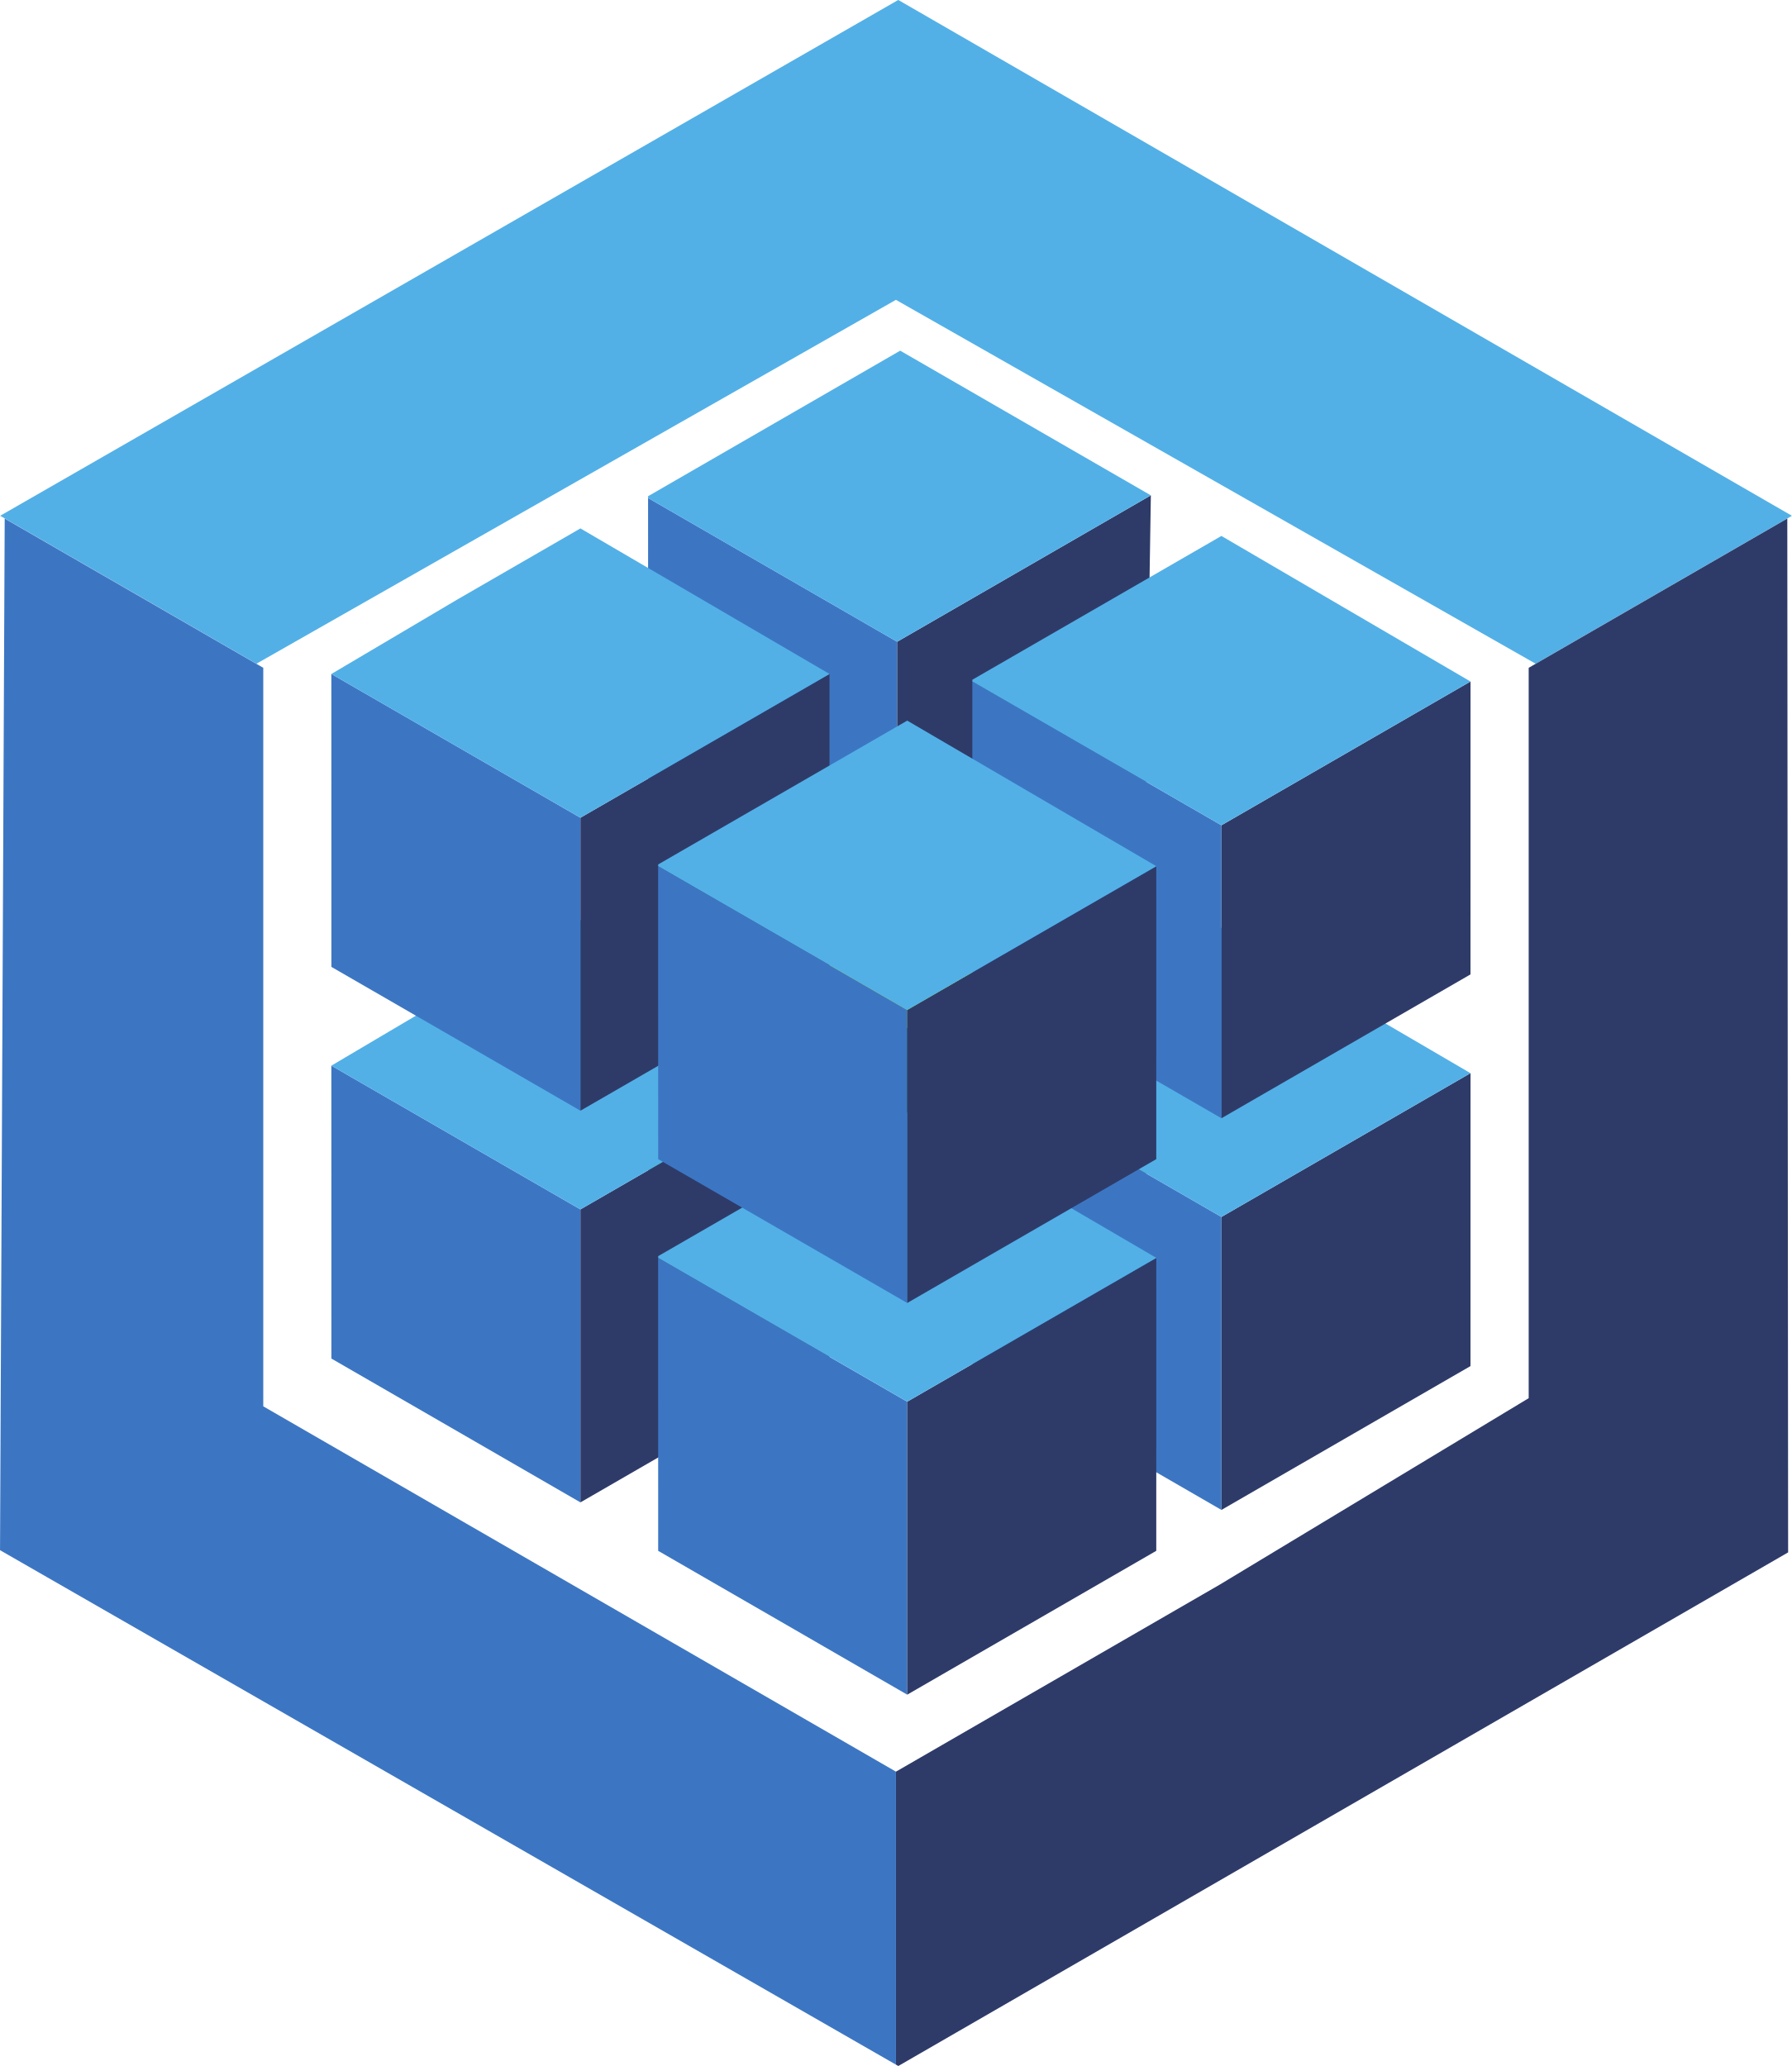
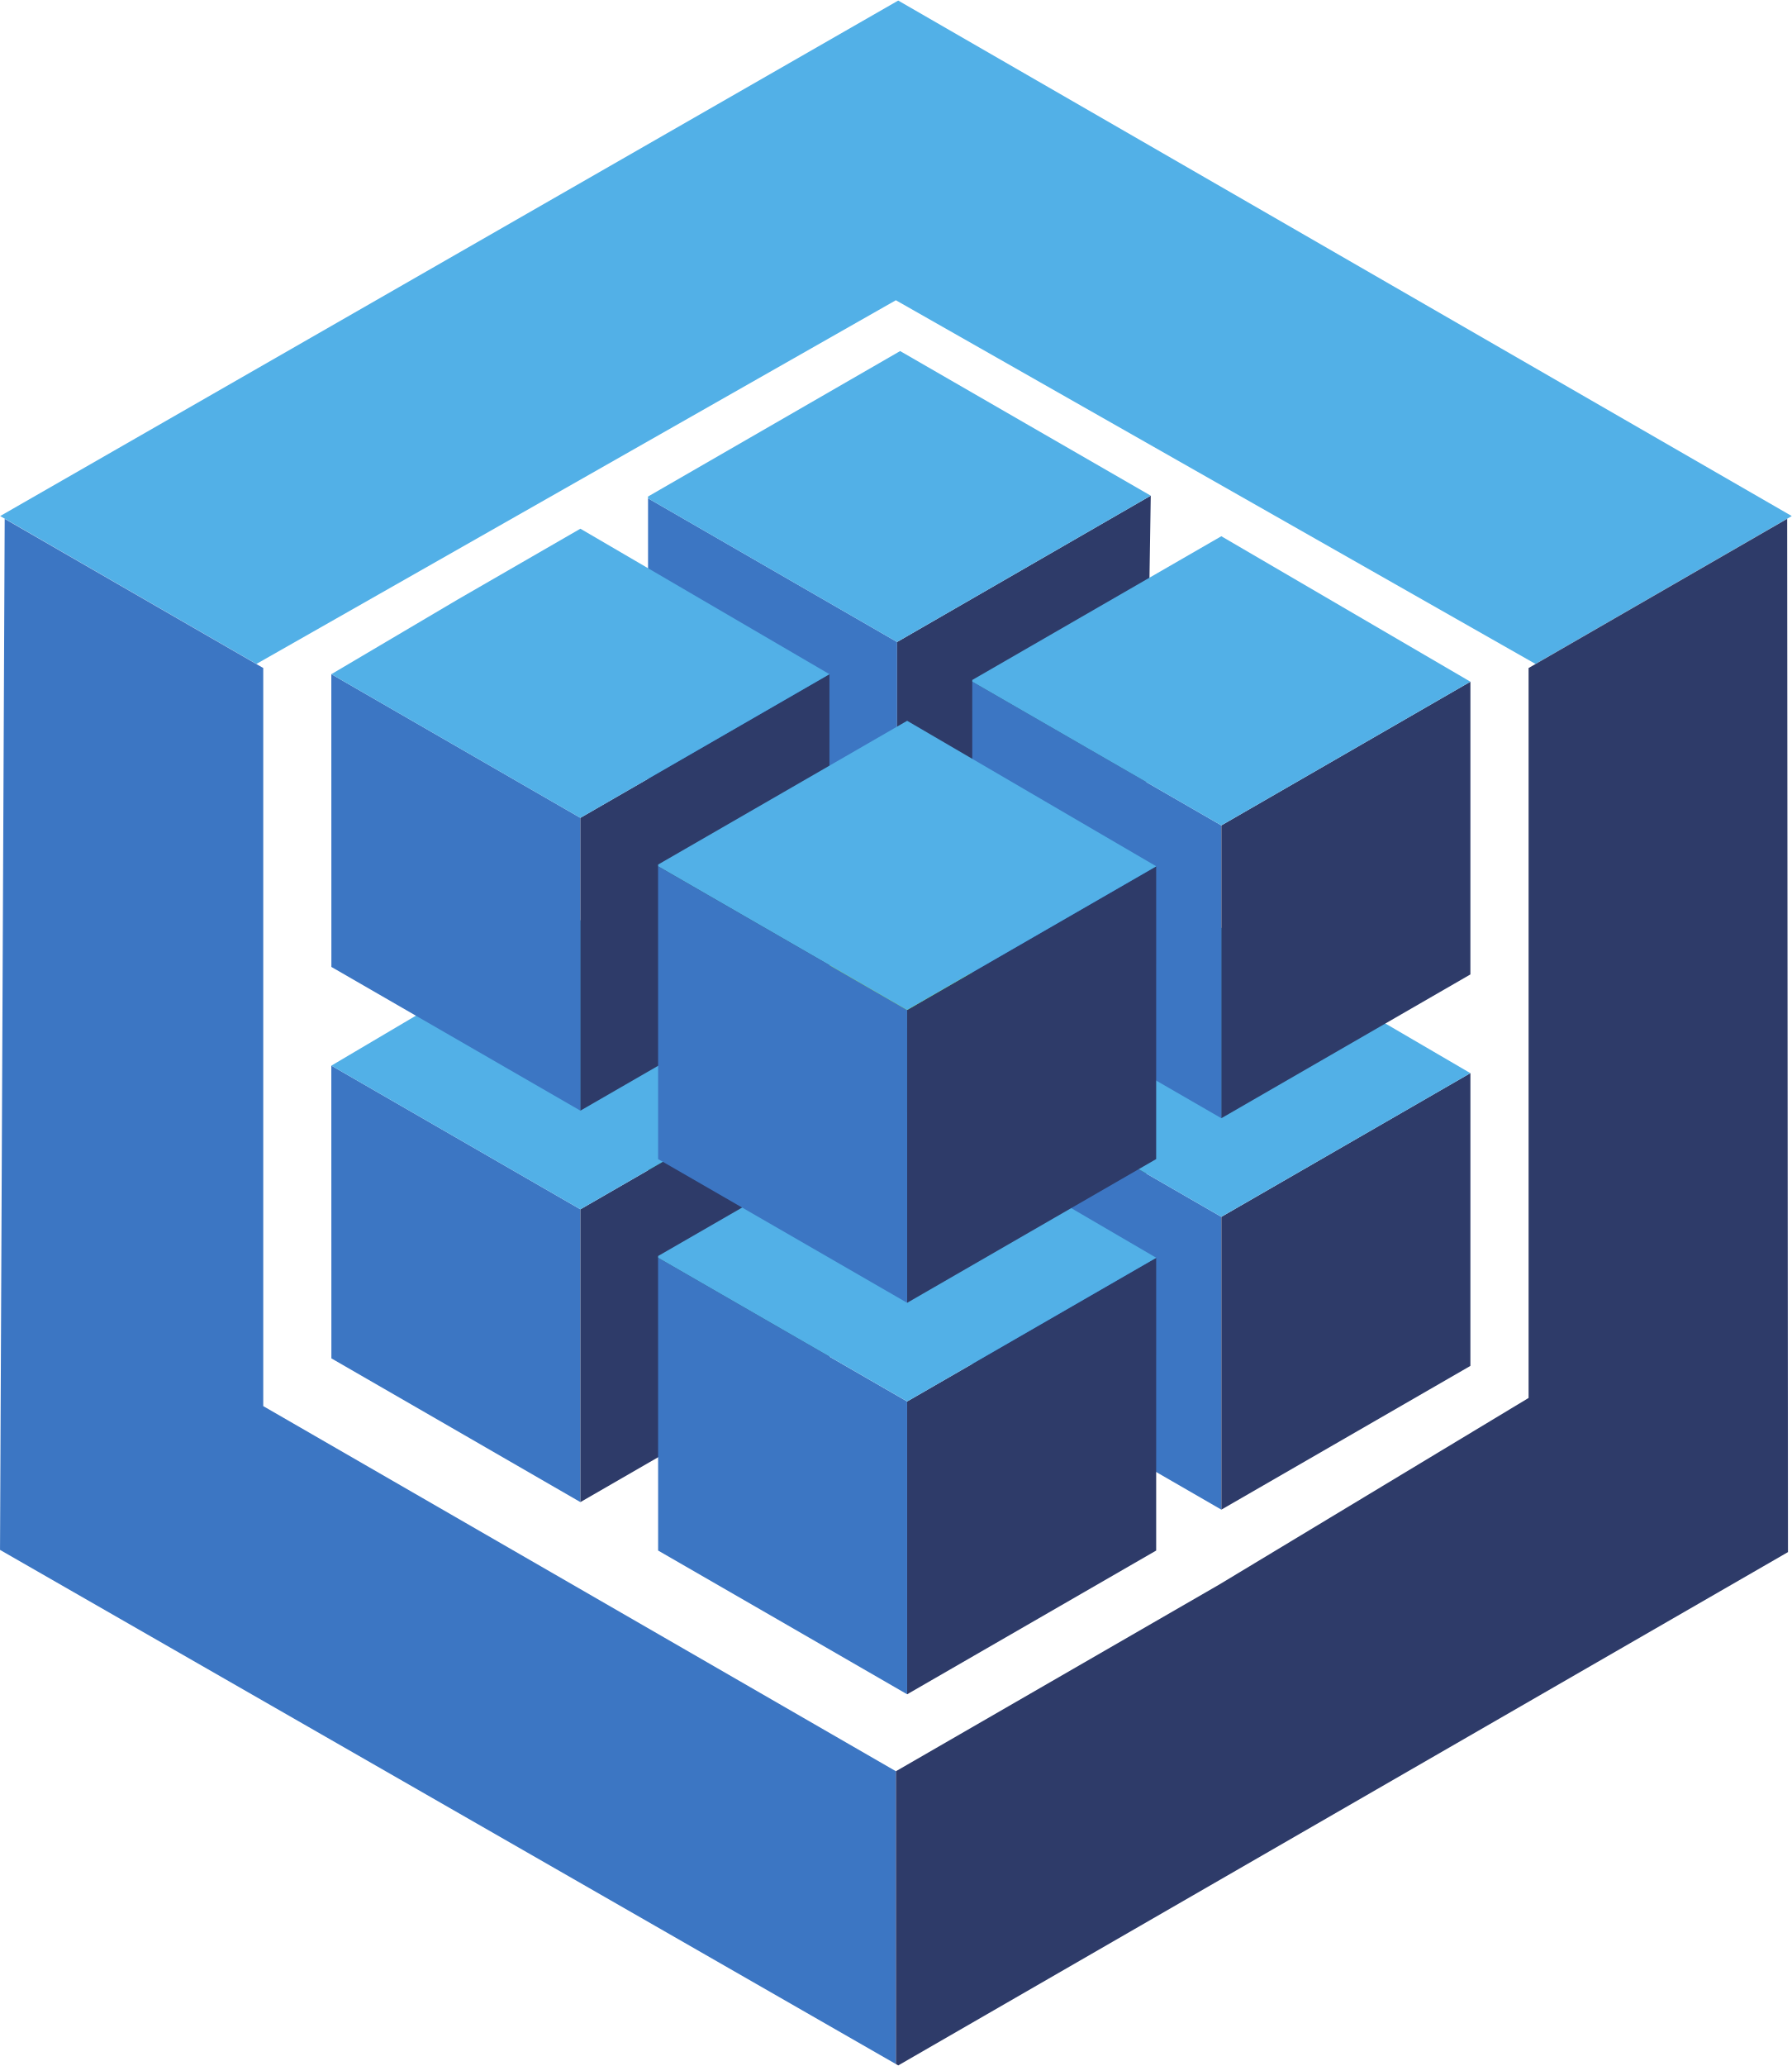
- <svg xmlns="http://www.w3.org/2000/svg" version="1.1" viewBox="0 0 90.688 104.58">
-   <g transform="matrix(.035278 0 0 -.035278 0 104.58)" fill-rule="evenodd">
-     <path d="m1285.3 2534.2 917.7-522.1 367.64 212.27-1282 740.14-1288.4-740.14 367.64-212.27 917.37 522.1" fill="#52b0e7" />
-     <path d="m6.707 2220.4 370.97-214.16v-1059.7l907.66-524.19v-420.43l-1285.3 738.21 6.707 1480.3" fill="#3c76c3" />
-     <path d="m929.73 1687.8 357.32-206.29v-420.38l-185.3 107.08-171.95 99.28-0.067 420.31" fill="#2e9d4d" />
-     <path d="m1651 1691.7-363.93-210.09v-420.4l357.25 206.4 6.68 424.09" fill="#256f44" />
-     <path d="m2564 2220.4-370.97-214.16v-1048l-443.79-267.87-463.87-268v-420.43l3.34-1.93 1276.5 736.94-1.18 1483.5" fill="#2e3b69" />
-     <path d="m1287 1481.6-357.32 206.29v2.52l357.32 206.32 4.41 2.55 180.86-104.44 178.66-103.13-363.93-210.11" fill="#9fd62b" />
-     <path d="m475.34 1435.4 357.32-206.3v-420.38l-185.3 107.09-171.95 99.279-0.066 420.31" fill="#3c76c3" />
-     <path d="m1190 1435.4-357.32-206.3v-420.38l357.28 206.39 0.04 420.29" fill="#2e3b69" />
-     <path d="m832.66 1229.1-357.29 206.27 180.86 106.95 176.44 101.91 357.34-208.86-357.34-206.27" fill="#52b0e7" />
-     <path d="m1394.9 1424.6 357.32-206.3v-420.38l-185.3 107.09-171.95 99.268-0.07 420.32" fill="#3c76c3" />
-     <path d="m2109.6 1424.6-357.32-206.3v-420.38l357.27 206.38 0.05 420.3" fill="#2e3b69" />
-     <path d="m1752.2 1218.3-357.3 206.28v2.52l180.86 104.43 176.44 101.9 357.34-208.85-357.34-206.28" fill="#52b0e7" />
-     <path d="m944.16 1159.5 357.31-206.3v-420.37l-185.29 107.08-171.96 99.281-0.063 420.31" fill="#3c76c3" />
-     <path d="m1658.8 1159.5-357.32-206.3v-420.37l357.28 206.38 0.04 420.29" fill="#2e3b69" />
-     <path d="m1301.5 953.26-357.29 206.28v2.52l180.85 104.43 176.44 101.91 357.34-208.86-357.34-206.28" fill="#52b0e7" />
-     <path d="m929.73 2249.9 357.32-206.3v-420.38l-185.3 107.09-171.95 99.27-0.067 420.32" fill="#3c76c3" />
-     <path d="m1651 2253.7-363.93-210.09v-420.4l357.25 206.41 6.68 424.08" fill="#2e3b69" />
-     <path d="m1287 2043.6-357.32 206.3v2.52l357.32 206.32 4.41 2.54 180.86-104.43 178.66-103.14-363.93-210.11" fill="#52b0e7" />
-     <path d="m475.34 1997.4 357.32-206.29v-420.38l-185.3 107.08-171.95 99.28-0.066 420.31" fill="#3c76c3" />
-     <path d="m1190 1997.4-357.32-206.29v-420.38l357.28 206.38 0.04 420.29" fill="#2e3b69" />
-     <path d="m832.66 1791.1-357.29 206.27 180.86 106.95 176.44 101.92 357.34-208.87-357.34-206.27" fill="#52b0e7" />
-     <path d="m1394.9 1986.6 357.32-206.3v-420.38l-185.3 107.09-171.95 99.28-0.07 420.31" fill="#3c76c3" />
-     <path d="m2109.6 1986.6-357.32-206.3v-420.38l357.27 206.39 0.05 420.29" fill="#2e3b69" />
-     <path d="m1752.2 1780.3-357.3 206.28v2.52l180.86 104.43 176.44 101.91 357.34-208.86-357.34-206.28" fill="#52b0e7" />
-     <path d="m944.16 1721.5 357.31-206.29v-420.38l-185.29 107.08-171.96 99.28-0.063 420.31" fill="#3c76c3" />
-     <path d="m1658.8 1721.5-357.32-206.29v-420.38l357.28 206.39 0.04 420.28" fill="#2e3b69" />
-     <path d="m1301.5 1515.3-357.29 206.27v2.52l180.85 104.44 176.44 101.91 357.34-208.87-357.34-206.27" fill="#52b0e7" />
+ <svg xmlns="http://www.w3.org/2000/svg" width="px" height="400px" viewBox="0 0 347 400" version="1.1">
+   <g id="surface1">
+     <path style=" stroke:none;fill-rule:evenodd;fill:rgb(32.157%,69.02%,90.588%);fill-opacity:1;" d="M 173.496 58.133 L 297.367 128.547 L 346.996 99.914 L 173.949 0.109 L 0.031 99.914 L 49.656 128.547 L 173.488 58.133 " />
+     <path style=" stroke:none;fill-rule:evenodd;fill:rgb(23.529%,46.275%,76.471%);fill-opacity:1;" d="M 0.906 100.453 L 50.98 129.336 L 50.98 272.238 L 173.5 342.93 L 173.5 399.625 L 0.004 300.078 L 0.91 100.449 " />
+     <path style=" stroke:none;fill-rule:evenodd;fill:rgb(18.039%,61.569%,30.196%);fill-opacity:1;" d="M 125.5 172.277 L 173.734 200.094 L 173.734 256.785 L 148.723 242.348 L 125.508 228.957 L 125.5 172.277 " />
+     <path style=" stroke:none;fill-rule:evenodd;fill:rgb(14.51%,43.529%,26.667%);fill-opacity:1;" d="M 222.859 171.75 L 173.734 200.086 L 173.734 256.773 L 221.957 228.945 L 222.859 171.75 " />
+     <path style=" stroke:none;fill-rule:evenodd;fill:rgb(18.039%,23.137%,41.176%);fill-opacity:1;" d="M 346.102 100.453 L 296.027 129.336 L 296.027 270.66 L 236.121 306.785 L 173.504 342.93 L 173.504 399.625 L 173.957 399.887 L 346.262 300.504 L 346.105 100.445 " />
+     <path style=" stroke:none;fill-rule:evenodd;fill:rgb(62.353%,83.922%,16.863%);fill-opacity:1;" d="M 173.727 200.086 L 125.492 172.266 L 125.492 171.922 L 173.727 144.102 L 174.32 143.758 L 198.73 157.844 L 222.852 171.75 L 173.723 200.086 " />
+     <path style=" stroke:none;fill-rule:evenodd;fill:rgb(23.529%,46.275%,76.471%);fill-opacity:1;" d="M 64.164 206.316 L 112.398 234.137 L 112.398 290.824 L 87.387 276.383 L 64.176 262.996 L 64.164 206.316 " />
+     <path style=" stroke:none;fill-rule:evenodd;fill:rgb(18.039%,23.137%,41.176%);fill-opacity:1;" d="M 160.629 206.316 L 112.402 234.137 L 112.402 290.824 L 160.629 262.992 L 160.637 206.316 " />
+     <path style=" stroke:none;fill-rule:evenodd;fill:rgb(32.157%,69.02%,90.588%);fill-opacity:1;" d="M 112.398 234.137 L 64.168 206.32 L 88.578 191.895 L 112.398 178.152 L 160.633 206.32 L 112.398 234.137 " />
+     <path style=" stroke:none;fill-rule:evenodd;fill:rgb(23.529%,46.275%,76.471%);fill-opacity:1;" d="M 188.293 207.77 L 236.523 235.594 L 236.523 292.281 L 211.512 277.84 L 188.301 264.453 L 188.289 207.77 " />
+     <path style=" stroke:none;fill-rule:evenodd;fill:rgb(18.039%,23.137%,41.176%);fill-opacity:1;" d="M 284.762 207.77 L 236.531 235.594 L 236.531 292.281 L 284.758 264.453 L 284.762 207.77 " />
+     <path style=" stroke:none;fill-rule:evenodd;fill:rgb(32.157%,69.02%,90.588%);fill-opacity:1;" d="M 236.52 235.59 L 188.293 207.777 L 188.293 207.434 L 212.703 193.355 L 236.523 179.613 L 284.758 207.777 L 236.52 235.59 " />
+     <path style=" stroke:none;fill-rule:evenodd;fill:rgb(23.529%,46.275%,76.471%);fill-opacity:1;" d="M 127.445 243.52 L 175.676 271.34 L 175.676 328.031 L 150.668 313.59 L 127.453 300.203 L 127.445 243.52 " />
+     <path style=" stroke:none;fill-rule:evenodd;fill:rgb(18.039%,23.137%,41.176%);fill-opacity:1;" d="M 223.914 243.52 L 175.68 271.34 L 175.68 328.031 L 223.906 300.203 L 223.91 243.52 " />
+     <path style=" stroke:none;fill-rule:evenodd;fill:rgb(32.157%,69.02%,90.588%);fill-opacity:1;" d="M 175.68 271.332 L 127.453 243.52 L 127.453 243.176 L 151.867 229.098 L 175.68 215.355 L 223.918 243.52 L 175.68 271.34 " />
+     <path style=" stroke:none;fill-rule:evenodd;fill:rgb(23.529%,46.275%,76.471%);fill-opacity:1;" d="M 125.5 96.477 L 173.734 124.297 L 173.734 180.984 L 148.723 166.543 L 125.508 153.156 L 125.5 96.477 " />
+     <path style=" stroke:none;fill-rule:evenodd;fill:rgb(18.039%,23.137%,41.176%);fill-opacity:1;" d="M 222.859 95.965 L 173.734 124.297 L 173.734 180.984 L 221.957 153.152 L 222.859 95.965 " />
+     <path style=" stroke:none;fill-rule:evenodd;fill:rgb(32.157%,69.02%,90.588%);fill-opacity:1;" d="M 173.727 124.297 L 125.492 96.477 L 125.492 96.137 L 173.727 68.312 L 174.32 67.969 L 198.73 82.055 L 222.852 95.965 L 173.723 124.297 " />
+     <path style=" stroke:none;fill-rule:evenodd;fill:rgb(23.529%,46.275%,76.471%);fill-opacity:1;" d="M 64.164 130.527 L 112.398 158.344 L 112.398 215.035 L 87.387 200.598 L 64.176 187.207 L 64.164 130.527 " />
+     <path style=" stroke:none;fill-rule:evenodd;fill:rgb(18.039%,23.137%,41.176%);fill-opacity:1;" d="M 160.629 130.527 L 112.398 158.344 L 112.398 215.035 L 160.625 187.207 L 160.633 130.527 " />
+     <path style=" stroke:none;fill-rule:evenodd;fill:rgb(32.157%,69.02%,90.588%);fill-opacity:1;" d="M 112.398 158.348 L 64.168 130.531 L 88.578 116.109 L 112.398 102.363 L 160.633 130.531 L 112.398 158.348 " />
+     <path style=" stroke:none;fill-rule:evenodd;fill:rgb(23.529%,46.275%,76.471%);fill-opacity:1;" d="M 188.293 131.984 L 236.523 159.805 L 236.523 216.496 L 211.512 202.055 L 188.301 188.66 L 188.289 131.984 " />
+     <path style=" stroke:none;fill-rule:evenodd;fill:rgb(18.039%,23.137%,41.176%);fill-opacity:1;" d="M 284.762 131.984 L 236.531 159.805 L 236.531 216.496 L 284.758 188.66 L 284.762 131.984 " />
+     <path style=" stroke:none;fill-rule:evenodd;fill:rgb(32.157%,69.02%,90.588%);fill-opacity:1;" d="M 236.52 159.805 L 188.293 131.984 L 188.293 131.648 L 212.703 117.562 L 236.523 103.82 L 284.758 131.984 L 236.523 159.805 " />
+     <path style=" stroke:none;fill-rule:evenodd;fill:rgb(23.529%,46.275%,76.471%);fill-opacity:1;" d="M 127.445 167.734 L 175.676 195.551 L 175.676 252.238 L 150.668 237.801 L 127.453 224.414 L 127.445 167.734 " />
+     <path style=" stroke:none;fill-rule:evenodd;fill:rgb(18.039%,23.137%,41.176%);fill-opacity:1;" d="M 223.914 167.734 L 175.68 195.551 L 175.68 252.238 L 223.906 224.41 L 223.91 167.734 " />
+     <path style=" stroke:none;fill-rule:evenodd;fill:rgb(32.157%,69.02%,90.588%);fill-opacity:1;" d="M 175.68 195.539 L 127.453 167.723 L 127.453 167.387 L 151.867 153.301 L 175.68 139.555 L 223.918 167.723 L 175.68 195.539 " />
  </g>
</svg>
